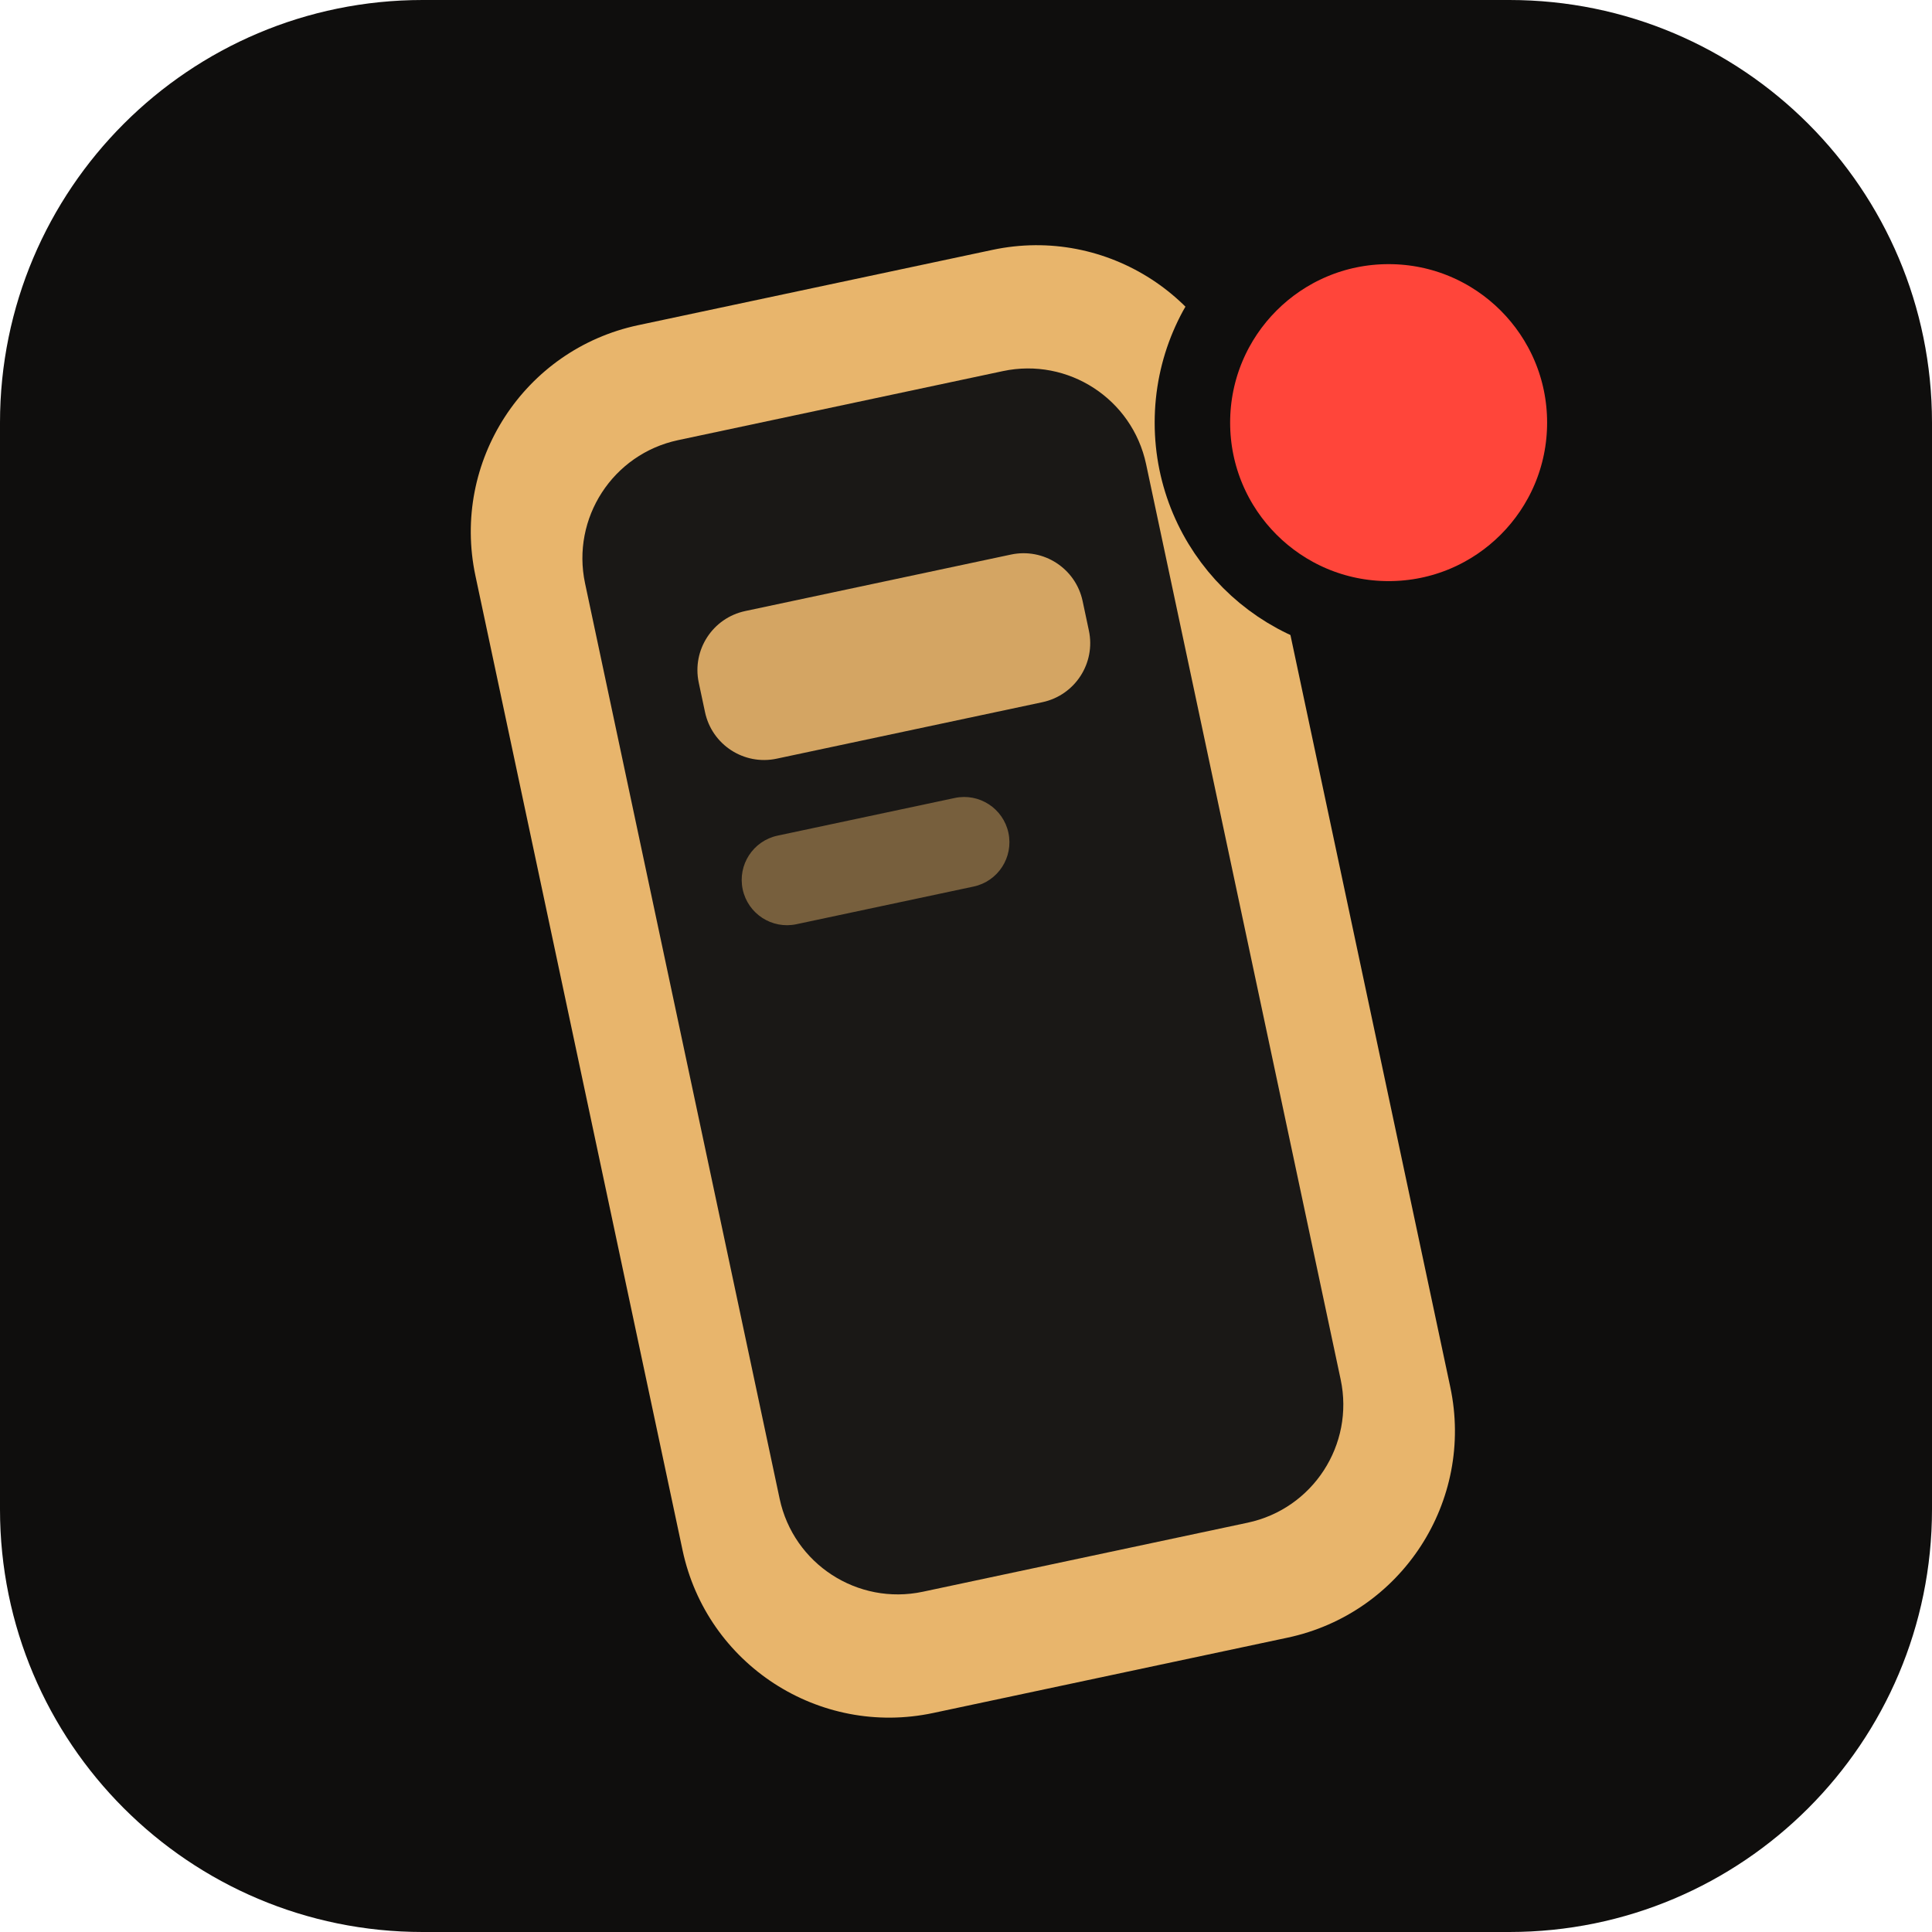
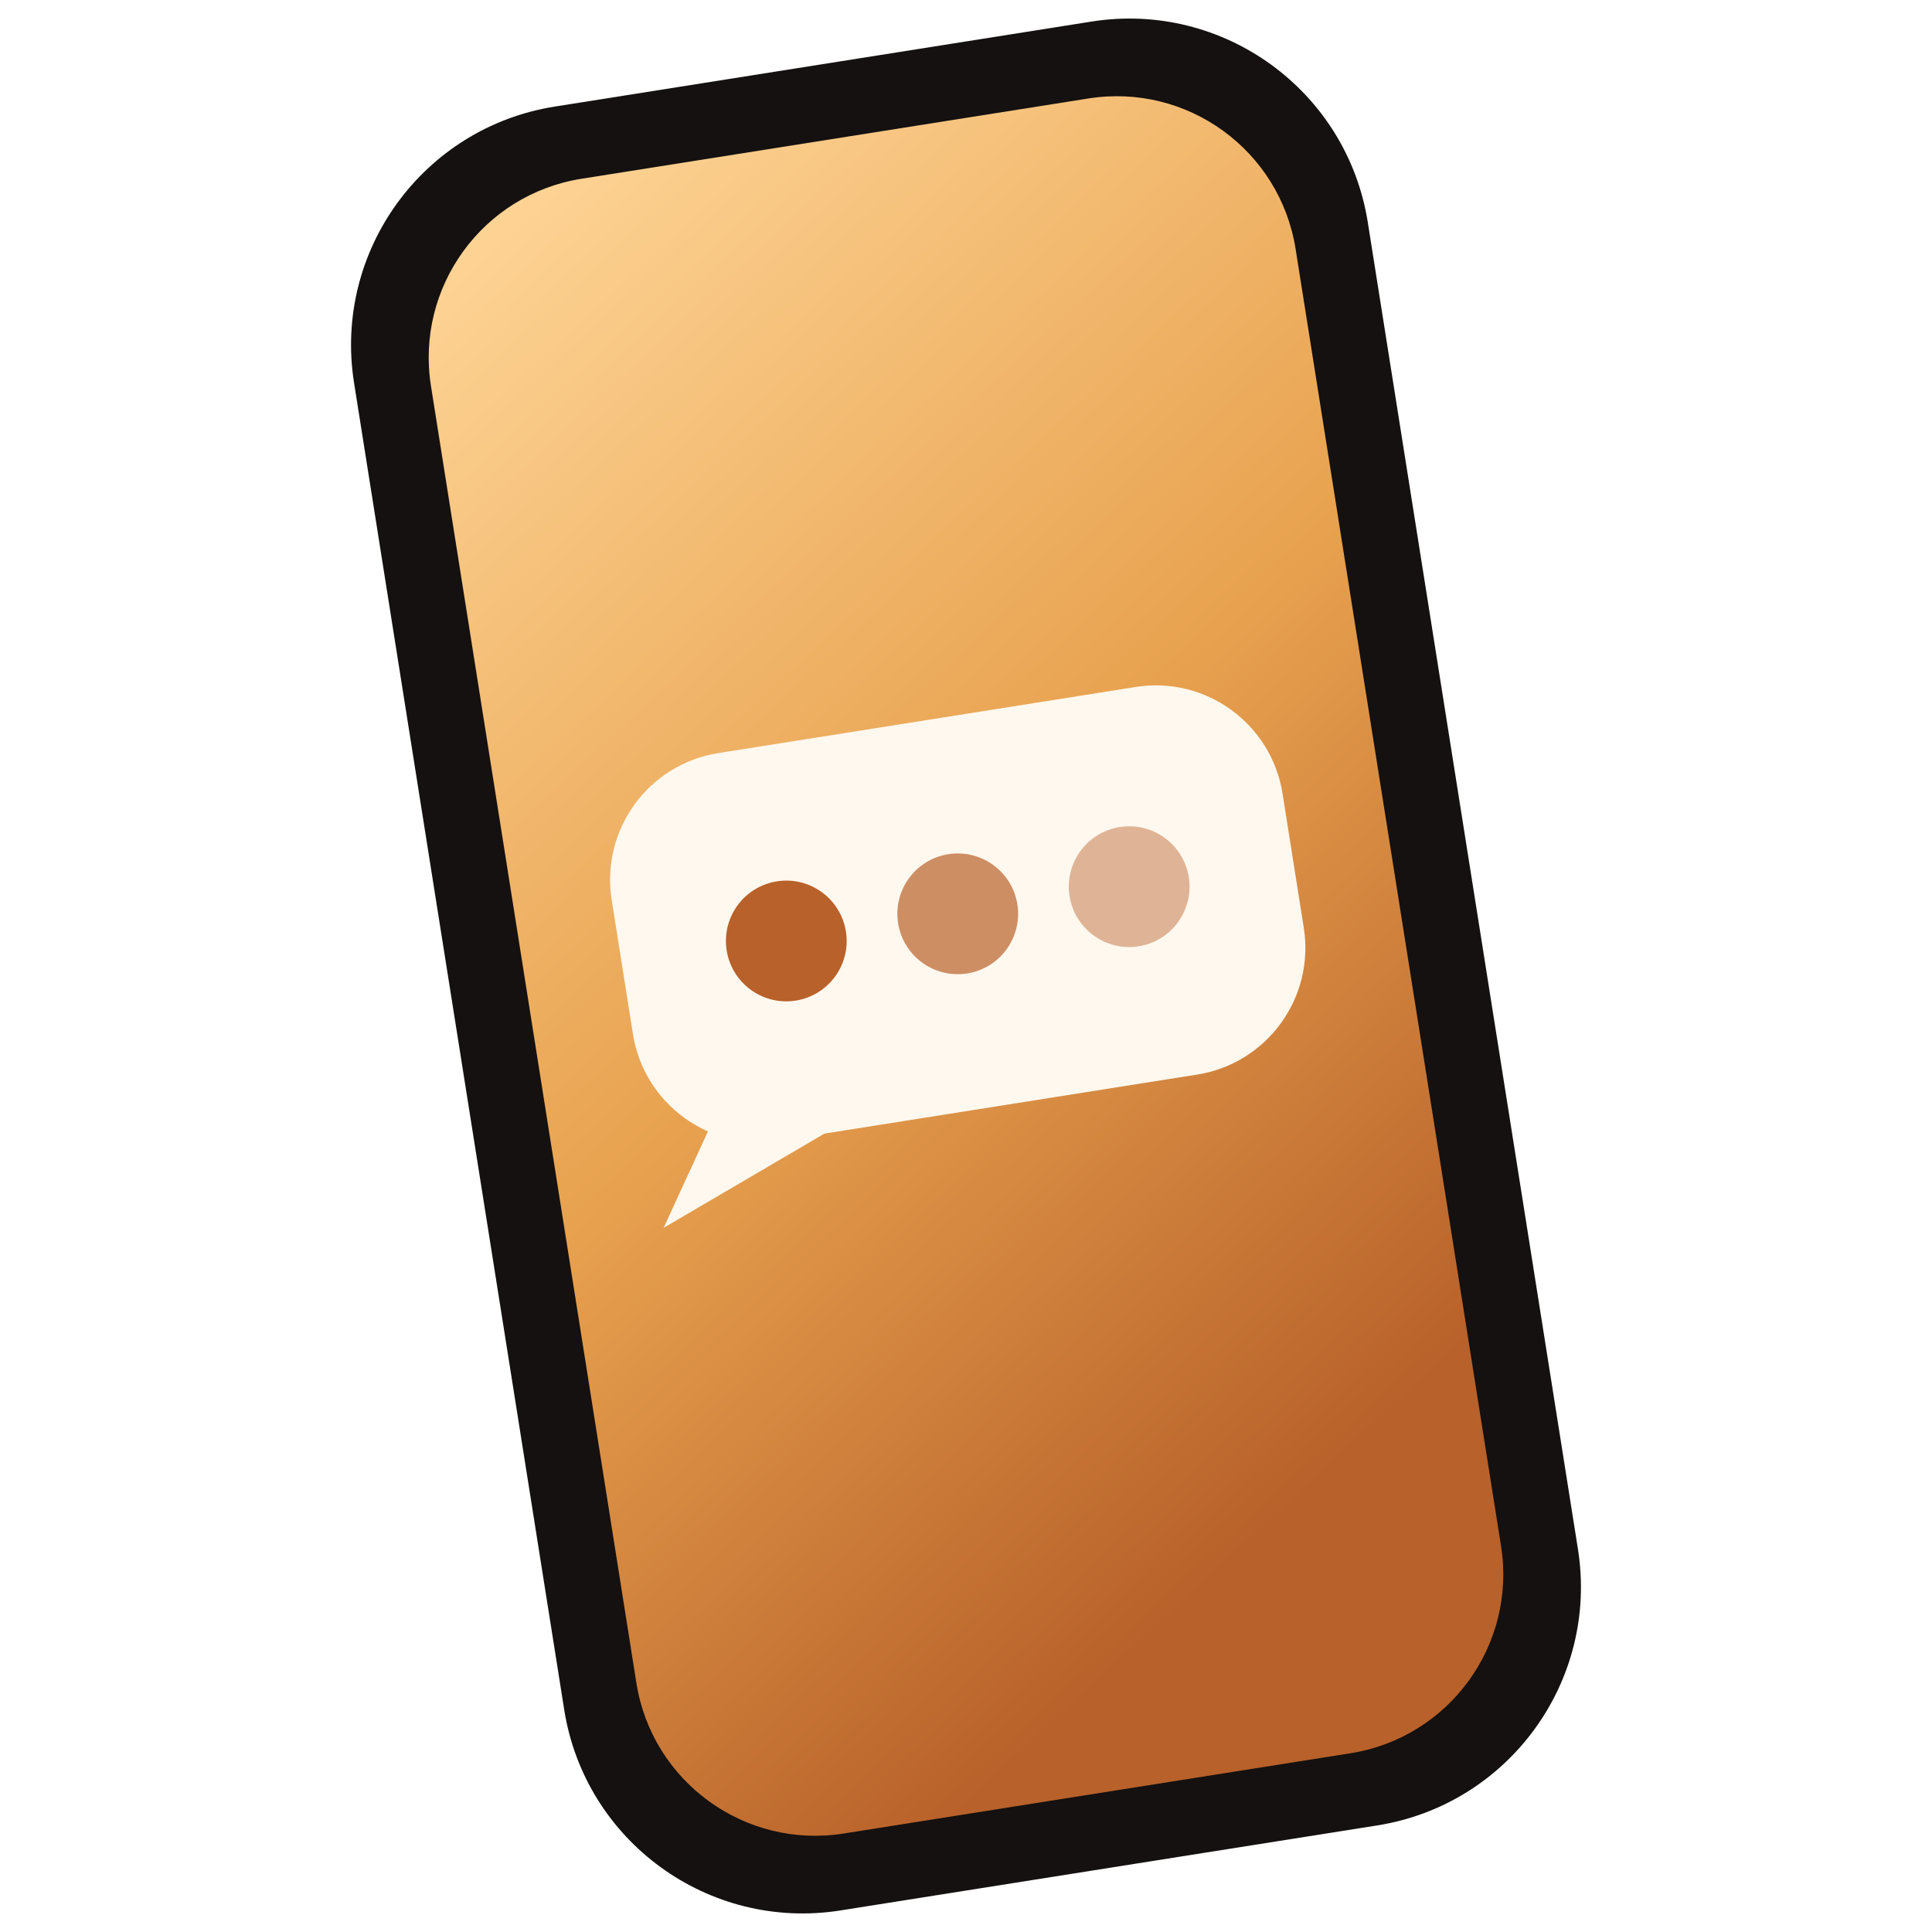
- <svg xmlns="http://www.w3.org/2000/svg" viewBox="0 0 64 64">
-   <rect width="64" height="64" rx="14" fill="#0f0e0d" />
-   <g transform="rotate(-12 32 33)">
-     <rect x="19" y="9" width="26" height="47" rx="7" fill="#e8b56c" />
-     <rect x="22.5" y="13" width="19" height="39" rx="4" fill="#1a1816" />
-     <rect x="25.5" y="19" width="13" height="5" rx="2" fill="#e8b56c" opacity=".9" />
-     <rect x="25.5" y="26.5" width="9" height="3" rx="1.5" fill="#e8b56c" opacity=".45" />
+ <svg xmlns="http://www.w3.org/2000/svg" viewBox="0 0 512 512">
+   <defs>
+     <linearGradient id="scr" x1="0" y1="0" x2=".35" y2="1">
+       <stop offset="0" stop-color="#ffd79a" />
+       <stop offset=".55" stop-color="#e8a24f" />
+       <stop offset="1" stop-color="#b8612a" />
+     </linearGradient>
+   </defs>
+   <g transform="rotate(-9 256 256)">
+     <rect x="120" y="14" width="272" height="484" rx="64" fill="#141110" />
+     <rect x="140" y="34" width="232" height="444" rx="48" fill="url(#scr)" />
+     <rect x="166" y="190" width="180" height="104" rx="34" fill="#fff8ee" />
+     <path d="M186 282 l-20 30 l46 -18 z" fill="#fff8ee" />
+     <circle cx="210" cy="242" r="16" fill="#b8612a" />
+     <circle cx="256" cy="242" r="16" fill="#b8612a" opacity=".7" />
+     <circle cx="302" cy="242" r="16" fill="#b8612a" opacity=".45" />
  </g>
-   <circle cx="46" cy="14" r="6.5" fill="#ff453a" stroke="#0f0e0d" stroke-width="2.5" />
</svg>
